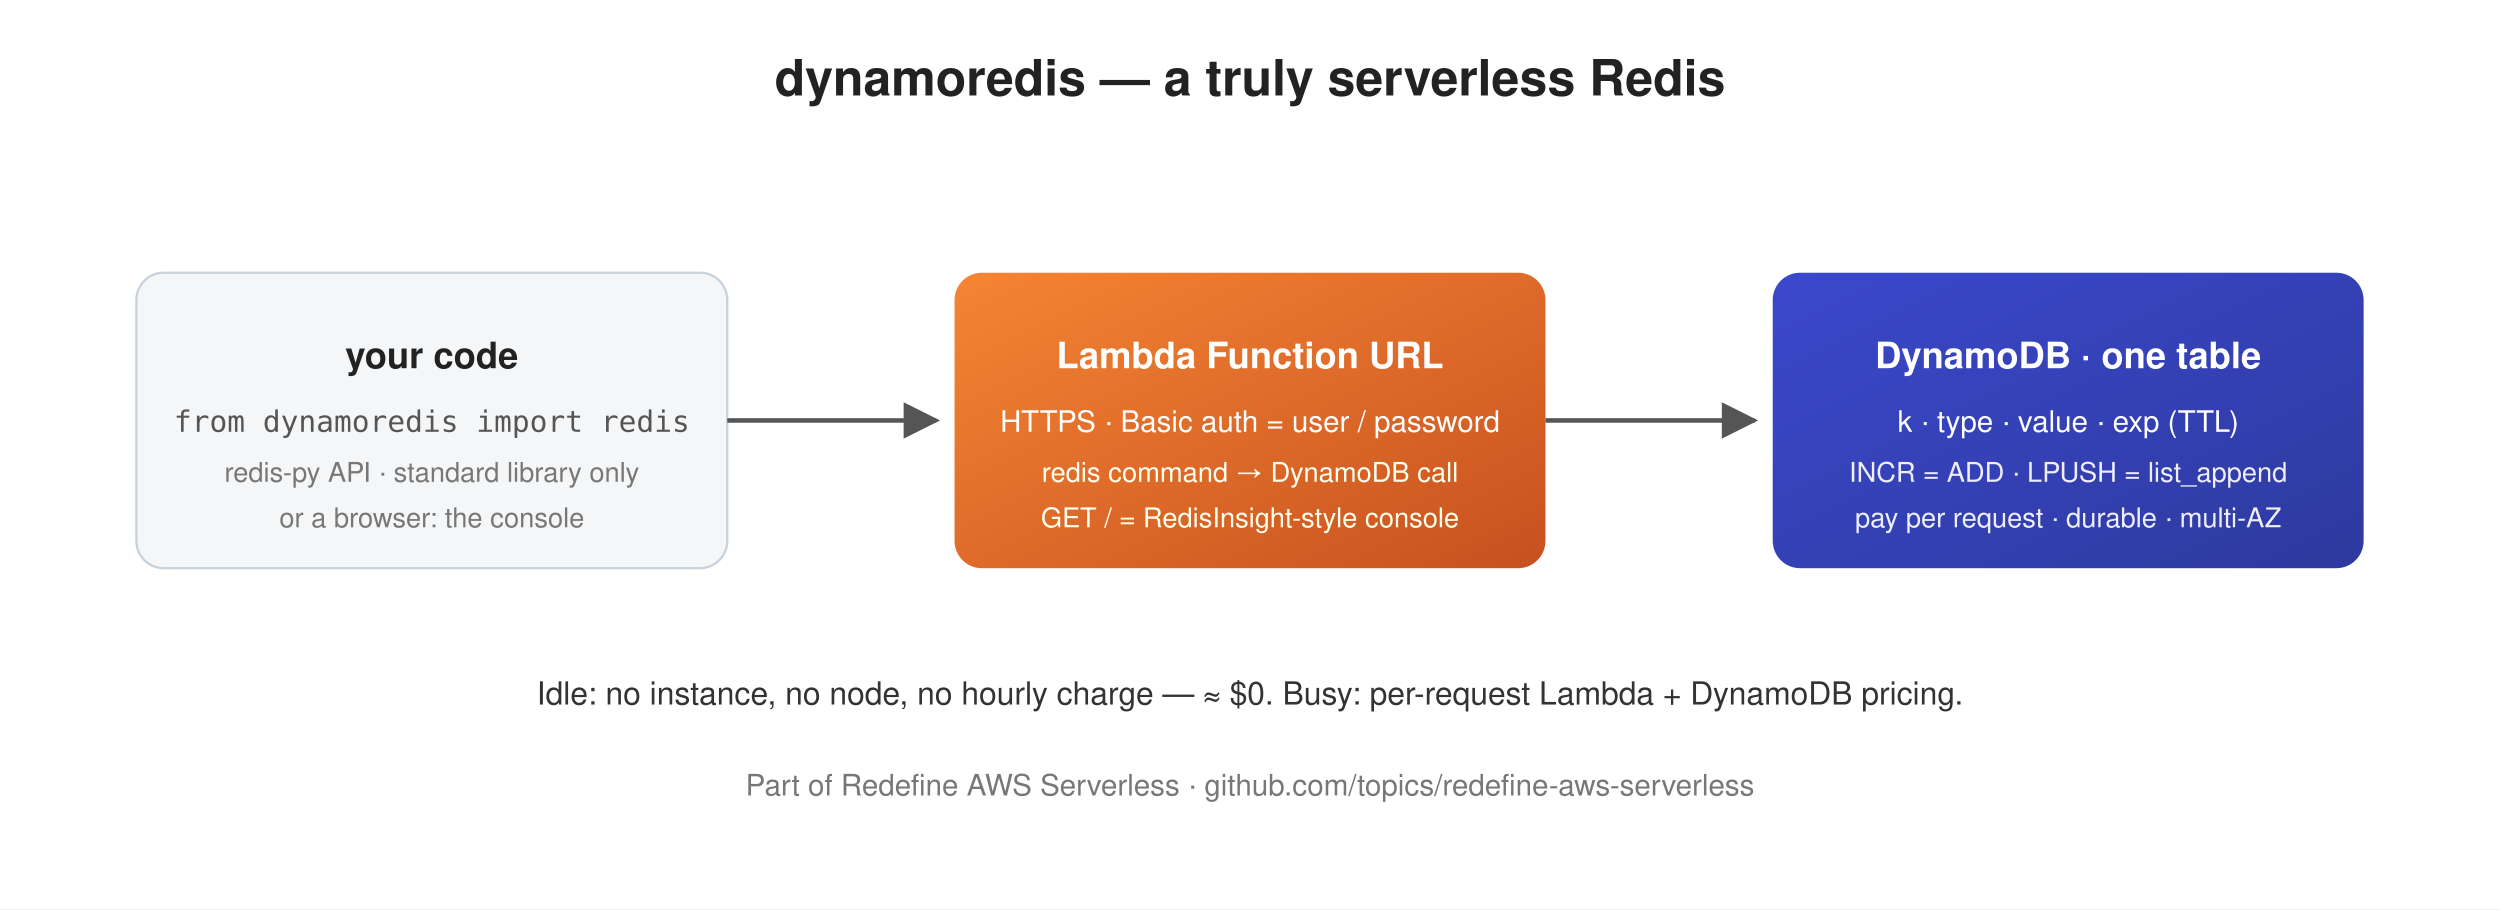
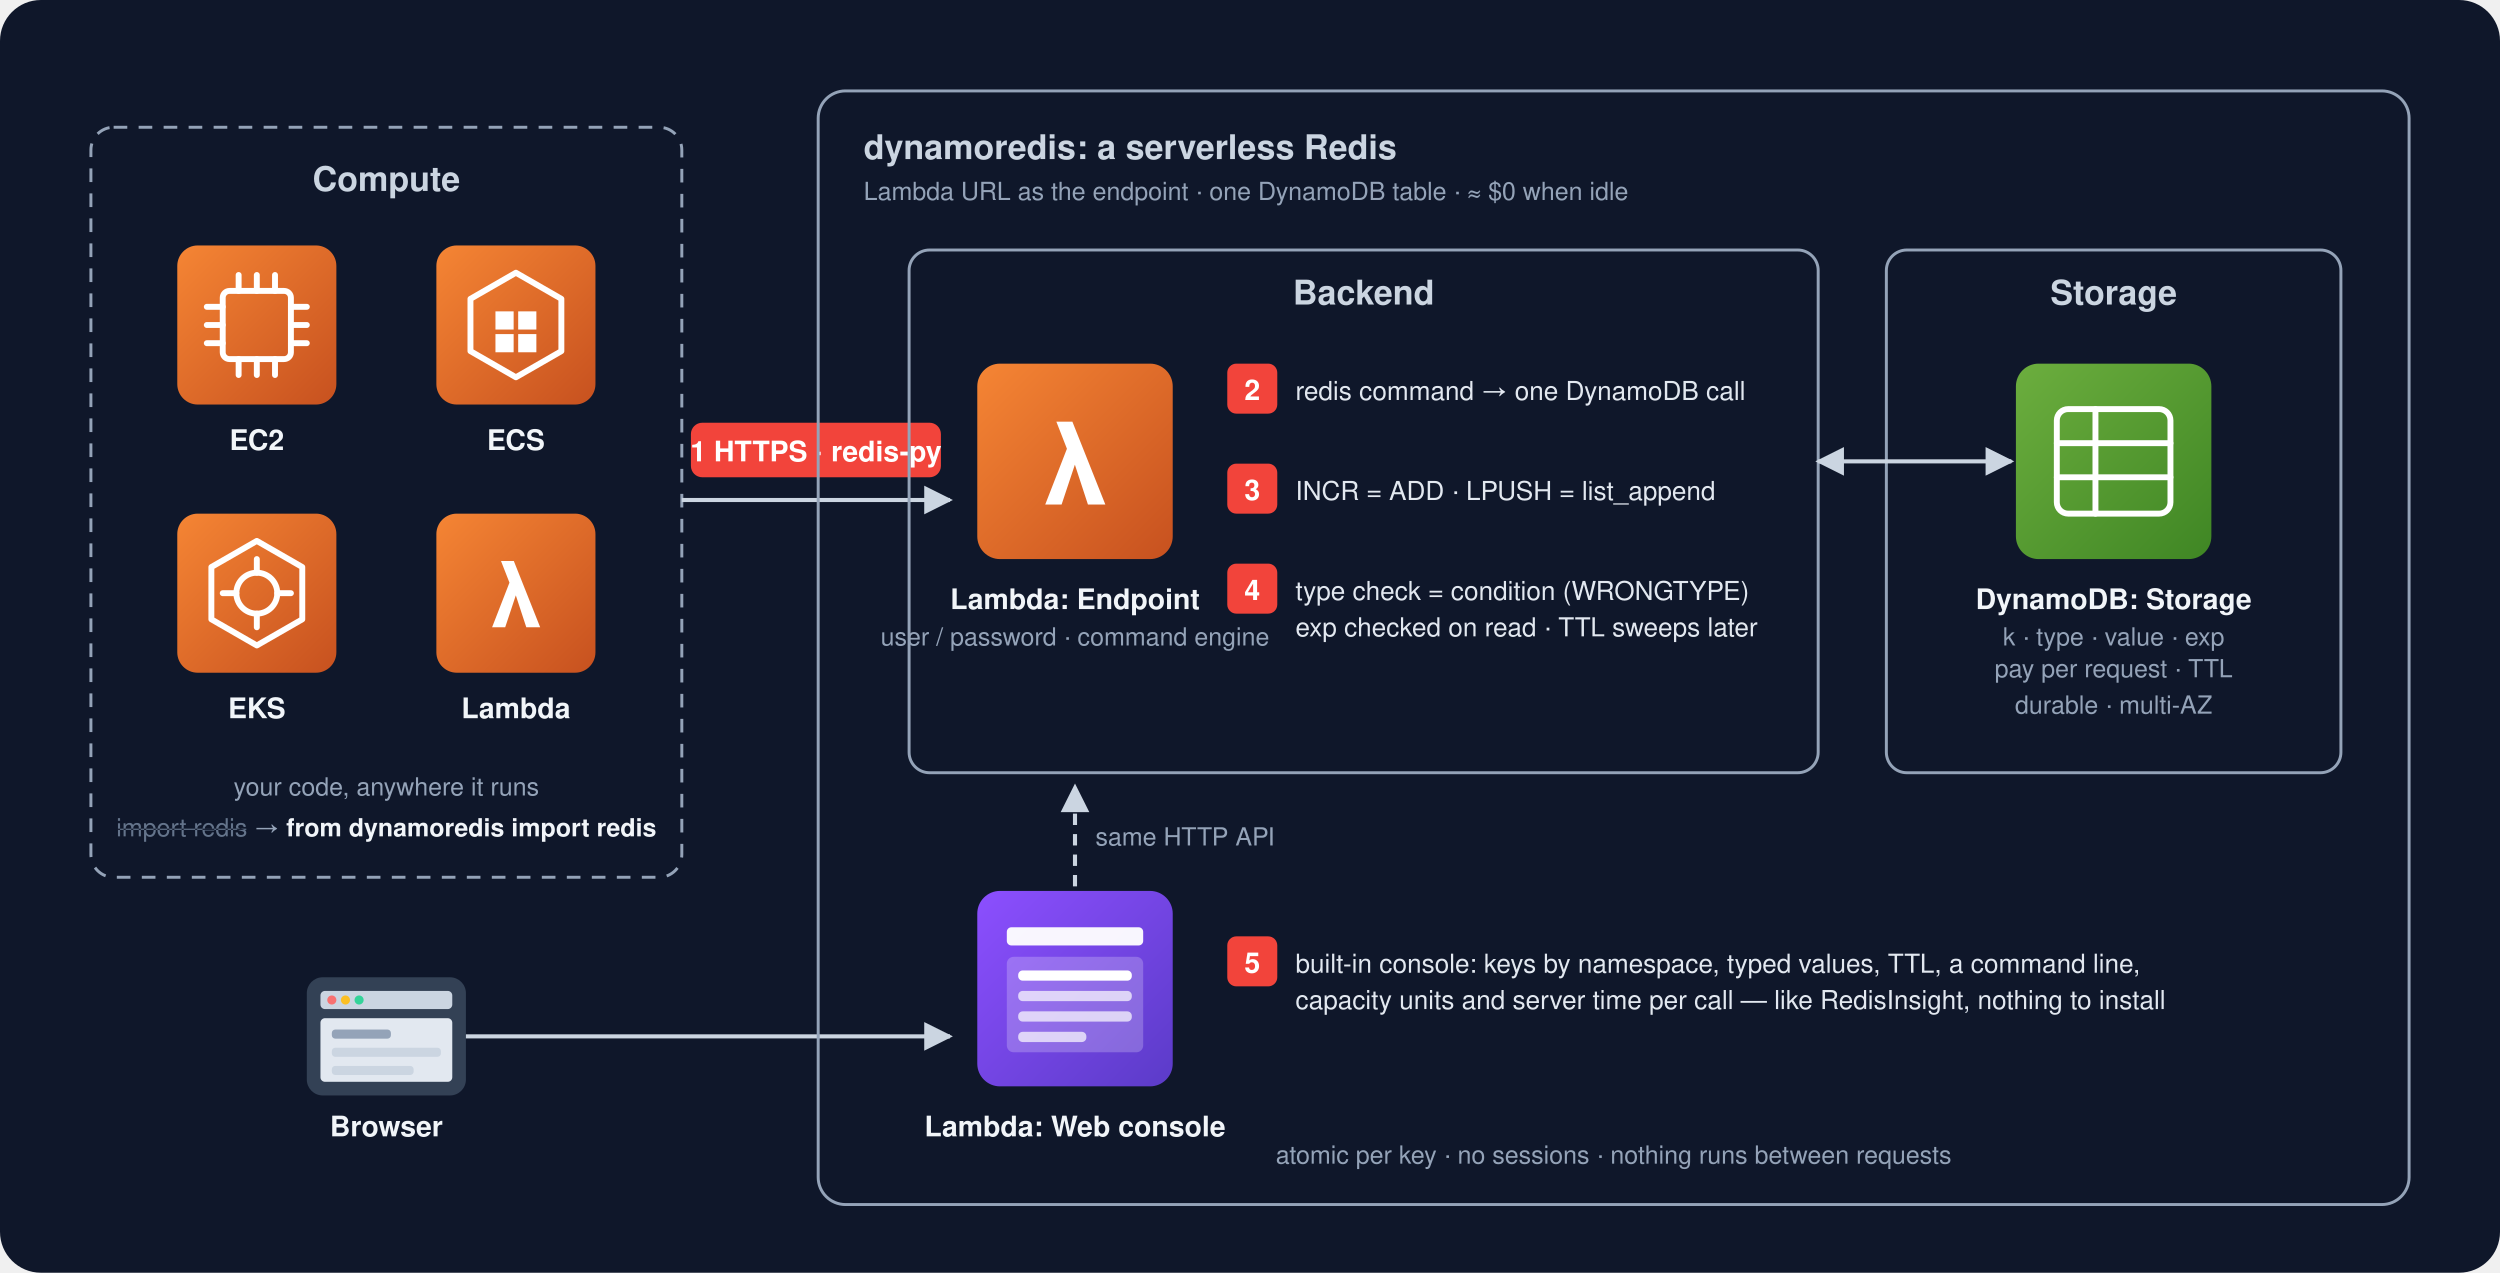
- <svg xmlns="http://www.w3.org/2000/svg" viewBox="0 0 1100 400" width="1100" height="400" font-family="-apple-system, 'Segoe UI', Helvetica, Arial, sans-serif">
+ <svg xmlns="http://www.w3.org/2000/svg" viewBox="0 0 1100 560" width="1100" height="560" font-family="-apple-system, 'Segoe UI', Helvetica, Arial, sans-serif">
  <defs>
    <linearGradient id="gCompute" x1="0" y1="0" x2="1" y2="1">
      <stop offset="0" stop-color="#F58534" />
      <stop offset="1" stop-color="#C7511F" />
    </linearGradient>
-     <linearGradient id="gStore" x1="0" y1="0" x2="1" y2="1">
-       <stop offset="0" stop-color="#3B48CC" />
-       <stop offset="1" stop-color="#2E3A9E" />
+     <linearGradient id="gStorage" x1="0" y1="0" x2="1" y2="1">
+       <stop offset="0" stop-color="#6CAE3E" />
+       <stop offset="1" stop-color="#3F8624" />
    </linearGradient>
-     <marker id="arrow" viewBox="0 0 10 10" refX="9" refY="5" markerWidth="8" markerHeight="8" orient="auto">
-       <path d="M0,0 L10,5 L0,10 z" fill="#555" />
+     <linearGradient id="gConsole" x1="0" y1="0" x2="1" y2="1">
+       <stop offset="0" stop-color="#8C4FFF" />
+       <stop offset="1" stop-color="#5B3BC8" />
+     </linearGradient>
+     <marker id="arrow" viewBox="0 0 10 10" refX="9" refY="5" markerWidth="7" markerHeight="7" orient="auto-start-reverse">
+       <path d="M0,0 L10,5 L0,10 z" fill="#CBD5E1" />
    </marker>
+     <style>
+       .group  { fill: none; stroke: #94A3B8; stroke-width: 1.3; }
+       .gtitle { font-size: 15px; font-weight: 600; fill: #CBD5E1; }
+       .label  { font-size: 12.5px; font-weight: 600; fill: #F1F5F9; }
+       .sub    { font-size: 11px; fill: #94A3B8; }
+       .edge   { fill: none; stroke: #CBD5E1; stroke-width: 1.8; }
+       .callout      { fill: #F2443B; }
+       .callout-text { font-size: 12.5px; font-weight: 600; fill: #FFFFFF; }
+       .step   { font-size: 11.5px; fill: #E2E8F0; }
+       .glyph  { fill: none; stroke: #FFFFFF; stroke-width: 2.6; stroke-linejoin: round; stroke-linecap: round; }
+     </style>
  </defs>
-   <rect width="1100" height="400" fill="#ffffff" />
-   <text x="550" y="42" text-anchor="middle" font-size="22" font-weight="600" fill="#222">dynamoredis — a truly serverless Redis</text>
-   <rect x="60" y="120" width="260" height="130" rx="12" fill="#f4f6f8" stroke="#c9d1d9" />
-   <text x="190" y="162" text-anchor="middle" font-size="16" font-weight="600" fill="#222">your code</text>
-   <text x="190" y="190" text-anchor="middle" font-size="13" fill="#555" font-family="Menlo, monospace">from dynamoredis import redis</text>
-   <text x="190" y="212" text-anchor="middle" font-size="12" fill="#777">redis-py API · standard library only</text>
-   <text x="190" y="232" text-anchor="middle" font-size="12" fill="#777">or a browser: the console</text>
-   <rect x="420" y="120" width="260" height="130" rx="12" fill="url(#gCompute)" />
-   <text x="550" y="162" text-anchor="middle" font-size="16" font-weight="600" fill="#fff">Lambda Function URL</text>
-   <text x="550" y="190" text-anchor="middle" font-size="13" fill="#fff">HTTPS · Basic auth = user / password</text>
-   <text x="550" y="212" text-anchor="middle" font-size="12" fill="#ffe">redis command → DynamoDB call</text>
-   <text x="550" y="232" text-anchor="middle" font-size="12" fill="#ffe">GET / = RedisInsight-style console</text>
-   <rect x="780" y="120" width="260" height="130" rx="12" fill="url(#gStore)" />
-   <text x="910" y="162" text-anchor="middle" font-size="16" font-weight="600" fill="#fff">DynamoDB · one table</text>
-   <text x="910" y="190" text-anchor="middle" font-size="13" fill="#fff">k · type · value · exp (TTL)</text>
-   <text x="910" y="212" text-anchor="middle" font-size="12" fill="#eef">INCR = ADD · LPUSH = list_append</text>
-   <text x="910" y="232" text-anchor="middle" font-size="12" fill="#eef">pay per request · durable · multi-AZ</text>
-   <line x1="320" y1="185" x2="412" y2="185" stroke="#555" stroke-width="2" marker-end="url(#arrow)" />
-   <line x1="680" y1="185" x2="772" y2="185" stroke="#555" stroke-width="2" marker-end="url(#arrow)" />
-   <text x="550" y="310" text-anchor="middle" font-size="14" fill="#333">Idle: no instance, no node, no hourly charge — ≈ $0. Busy: per-request Lambda + DynamoDB pricing.</text>
-   <text x="550" y="350" text-anchor="middle" font-size="13" fill="#777">Part of Redefine AWS Serverless · github.com/topics/redefine-aws-serverless</text>
+   <rect width="1100" height="560" rx="18" fill="#0F172A" />
+   <rect x="40" y="56" width="260" height="330" rx="10" class="group" stroke-dasharray="6 5" />
+   <text x="170" y="84" text-anchor="middle" class="gtitle">Compute</text>
+   <g transform="translate(78,108)">
+     <rect width="70" height="70" rx="9" fill="url(#gCompute)" />
+     <rect x="20" y="20" width="30" height="30" rx="3" class="glyph" />
+     <path d="M27 20v-7 M35 20v-7 M43 20v-7 M27 50v7 M35 50v7 M43 50v7 M20 27h-7 M20 35h-7 M20 43h-7 M50 27h7 M50 35h7 M50 43h7" class="glyph" stroke-width="2" />
+     <text x="35" y="90" text-anchor="middle" class="label">EC2</text>
+   </g>
+   <g transform="translate(192,108)">
+     <rect width="70" height="70" rx="9" fill="url(#gCompute)" />
+     <path d="M35 12 L55 23.5 V46.5 L35 58 L15 46.5 V23.5 Z" class="glyph" />
+     <rect x="26" y="29" width="8" height="8" fill="#FFFFFF" />
+     <rect x="36" y="29" width="8" height="8" fill="#FFFFFF" />
+     <rect x="26" y="39" width="8" height="8" fill="#FFFFFF" />
+     <rect x="36" y="39" width="8" height="8" fill="#FFFFFF" />
+     <text x="35" y="90" text-anchor="middle" class="label">ECS</text>
+   </g>
+   <g transform="translate(78,226)">
+     <rect width="70" height="70" rx="9" fill="url(#gCompute)" />
+     <path d="M35 12 L55 23.5 V46.5 L35 58 L15 46.5 V23.5 Z" class="glyph" />
+     <circle cx="35" cy="35" r="9" class="glyph" />
+     <path d="M35 26v-6 M35 44v6 M26 35h-6 M44 35h6" class="glyph" stroke-width="2" />
+     <text x="35" y="90" text-anchor="middle" class="label">EKS</text>
+   </g>
+   <g transform="translate(192,226)">
+     <rect width="70" height="70" rx="9" fill="url(#gCompute)" />
+     <text x="35" y="50" text-anchor="middle" font-size="40" font-weight="700" fill="#FFFFFF">λ</text>
+     <text x="35" y="90" text-anchor="middle" class="label">Lambda</text>
+   </g>
+   <text x="170" y="350" text-anchor="middle" class="sub">your code, anywhere it runs</text>
+   <text x="170" y="368" text-anchor="middle" class="sub">
+     <tspan text-decoration="line-through" fill="#64748B">import redis</tspan>  →  <tspan fill="#F1F5F9" font-weight="600">from dynamoredis import redis</tspan>
+   </text>
+   <path d="M300 220 L 418 220" class="edge" marker-end="url(#arrow)" />
+   <rect x="304" y="186" width="110" height="24" rx="5" class="callout" />
+   <text x="359" y="203" text-anchor="middle" class="callout-text">1  HTTPS · redis-py</text>
+   <g transform="translate(135,430)">
+     <rect width="70" height="52" rx="7" fill="#334155" />
+     <rect x="6" y="6" width="58" height="8" rx="2" fill="#CBD5E1" />
+     <circle cx="11" cy="10" r="2" fill="#F87171" />
+     <circle cx="17" cy="10" r="2" fill="#FBBF24" />
+     <circle cx="23" cy="10" r="2" fill="#34D399" />
+     <rect x="6" y="18" width="58" height="28" rx="2" fill="#E2E8F0" />
+     <rect x="11" y="23" width="26" height="4" rx="1.5" fill="#94A3B8" />
+     <rect x="11" y="31" width="48" height="4" rx="1.5" fill="#CBD5E1" />
+     <rect x="11" y="39" width="36" height="4" rx="1.5" fill="#CBD5E1" />
+     <text x="35" y="70" text-anchor="middle" class="label">Browser</text>
+   </g>
+   <path d="M205 456 L 418 456" class="edge" marker-end="url(#arrow)" />
+   <rect x="360" y="40" width="700" height="490" rx="12" class="group" stroke="#CBD5E1" stroke-width="1.6" />
+   <text x="380" y="70" class="gtitle" font-size="18" fill="#F8FAFC">dynamoredis: a serverless Redis</text>
+   <text x="380" y="88" class="sub">Lambda URL as the endpoint · one DynamoDB table · ≈ $0 when idle</text>
+   <rect x="400" y="110" width="400" height="230" rx="9" class="group" />
+   <text x="600" y="134" text-anchor="middle" class="gtitle" font-size="13">Backend</text>
+   <g transform="translate(430,160)">
+     <rect width="86" height="86" rx="10" fill="url(#gCompute)" />
+     <text x="43" y="62" text-anchor="middle" font-size="50" font-weight="700" fill="#FFFFFF">λ</text>
+     <text x="43" y="108" text-anchor="middle" class="label">Lambda: Endpoint</text>
+     <text x="43" y="124" text-anchor="middle" class="sub">user / password · command engine</text>
+   </g>
+   <g transform="translate(540,160)">
+     <rect width="22" height="22" rx="4" class="callout" />
+     <text x="11" y="16" text-anchor="middle" class="callout-text">2</text>
+     <text x="30" y="16" class="step">redis command → one DynamoDB call</text>
+     <rect y="44" width="22" height="22" rx="4" class="callout" />
+     <text x="11" y="60" text-anchor="middle" class="callout-text">3</text>
+     <text x="30" y="60" class="step">INCR = ADD · LPUSH = list_append</text>
+     <rect y="88" width="22" height="22" rx="4" class="callout" />
+     <text x="11" y="104" text-anchor="middle" class="callout-text">4</text>
+     <text x="30" y="104" class="step">type check = condition (WRONGTYPE)</text>
+     <text x="30" y="120" class="step">exp checked on read · TTL sweeps later</text>
+   </g>
+   <rect x="830" y="110" width="200" height="230" rx="9" class="group" />
+   <text x="930" y="134" text-anchor="middle" class="gtitle" font-size="13">Storage</text>
+   <g transform="translate(887,160)">
+     <rect width="86" height="86" rx="10" fill="url(#gStorage)" />
+     <rect x="18" y="20" width="50" height="46" rx="5" class="glyph" stroke-width="3" />
+     <path d="M18 35 h50 M18 50 h50 M35 20 v46" class="glyph" stroke-width="2.4" />
+     <text x="43" y="108" text-anchor="middle" class="label">DynamoDB: Storage</text>
+     <text x="43" y="124" text-anchor="middle" class="sub">k · type · value · exp</text>
+     <text x="43" y="138" text-anchor="middle" class="sub">pay per request · TTL</text>
+     <text x="43" y="154" text-anchor="middle" class="sub">durable · multi-AZ</text>
+   </g>
+   <path d="M800 203 L 885 203" class="edge" marker-end="url(#arrow)" marker-start="url(#arrow)" />
+   <g transform="translate(430,392)">
+     <rect width="86" height="86" rx="10" fill="url(#gConsole)" />
+     <rect x="13" y="16" width="60" height="8" rx="2" fill="#FFFFFF" opacity="0.95" />
+     <rect x="13" y="29" width="60" height="42" rx="3" fill="#FFFFFF" opacity="0.22" />
+     <rect x="18" y="35" width="50" height="4.5" rx="2" fill="#FFFFFF" />
+     <rect x="18" y="44" width="50" height="4.5" rx="2" fill="#FFFFFF" opacity="0.7" />
+     <rect x="18" y="53" width="50" height="4.5" rx="2" fill="#FFFFFF" opacity="0.7" />
+     <rect x="18" y="62" width="30" height="4.5" rx="2" fill="#FFFFFF" opacity="0.7" />
+     <text x="43" y="108" text-anchor="middle" class="label">Lambda: Web console</text>
+   </g>
+   <path d="M473 390 L 473 346" class="edge" stroke-dasharray="5 4" marker-end="url(#arrow)" />
+   <text x="482" y="372" class="sub">same HTTP API</text>
+   <rect x="540" y="412" width="22" height="22" rx="4" class="callout" />
+   <text x="551" y="428" text-anchor="middle" class="callout-text">5</text>
+   <text x="570" y="428" class="step">built-in console: keys by namespace, typed values, TTL, a command line,</text>
+   <text x="570" y="444" class="step">capacity units and server time per call — like RedisInsight, nothing to install</text>
+   <text x="710" y="512" text-anchor="middle" class="sub">atomic per key · no sessions · nothing runs between requests</text>
</svg>
